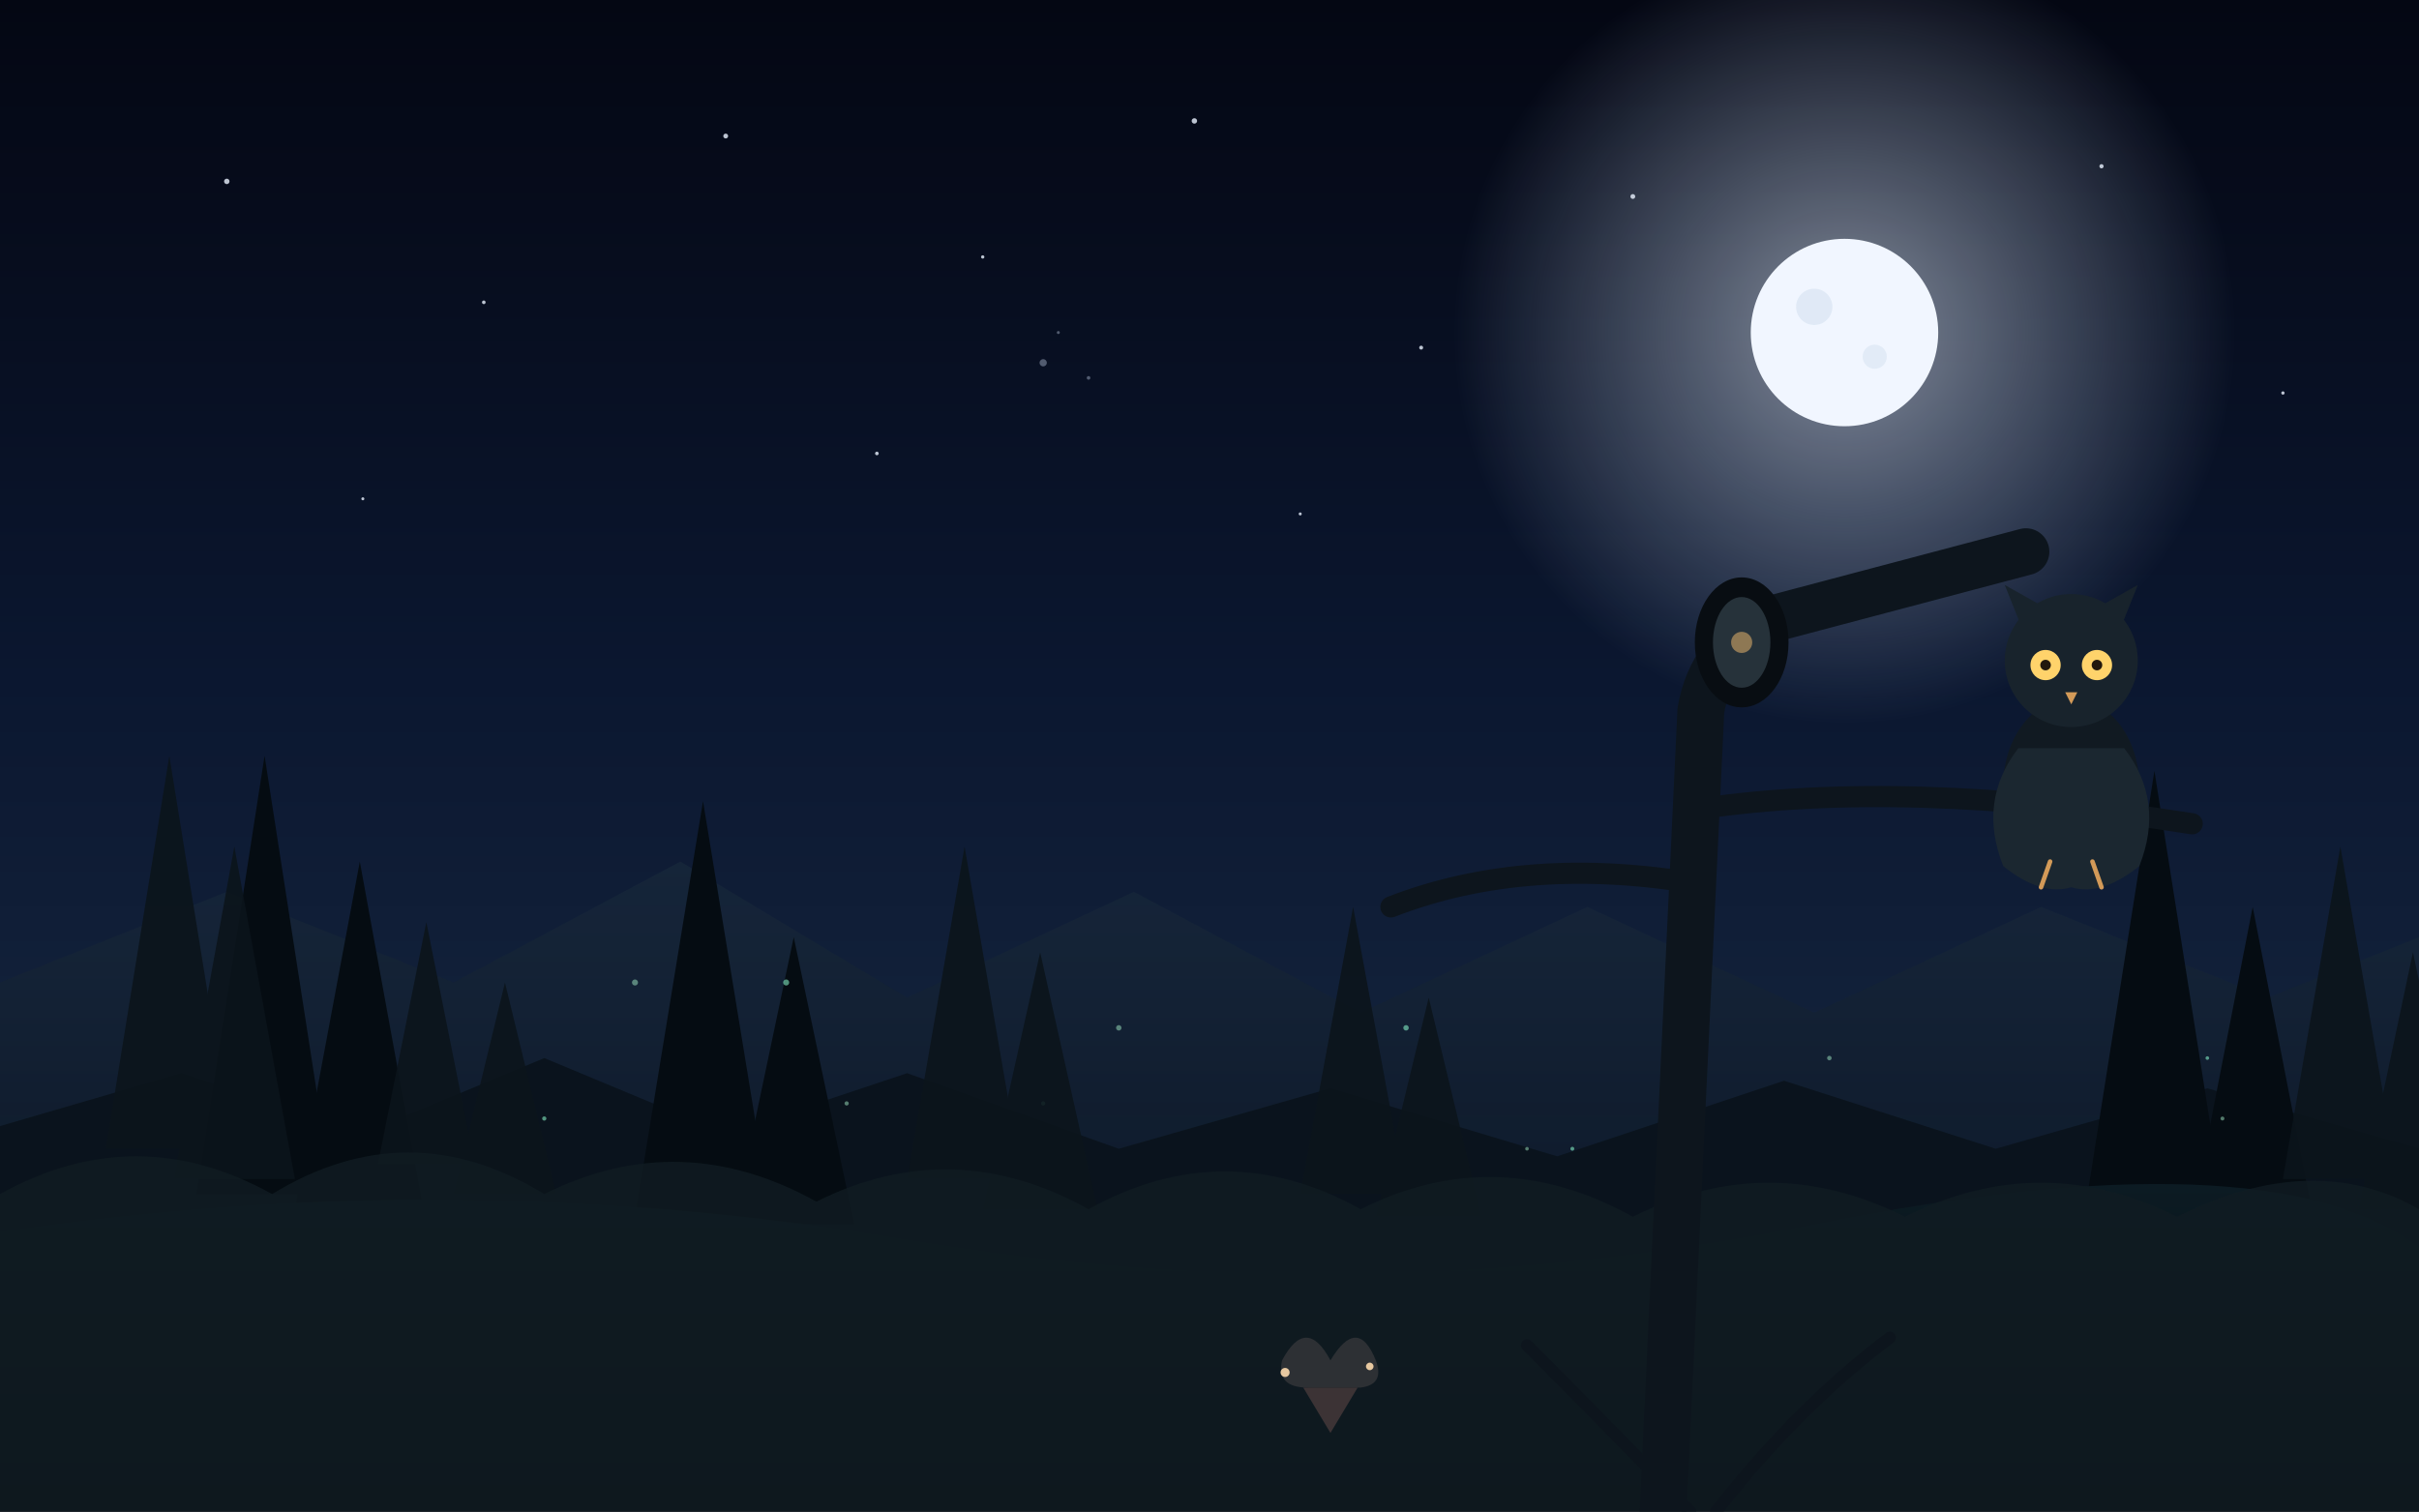
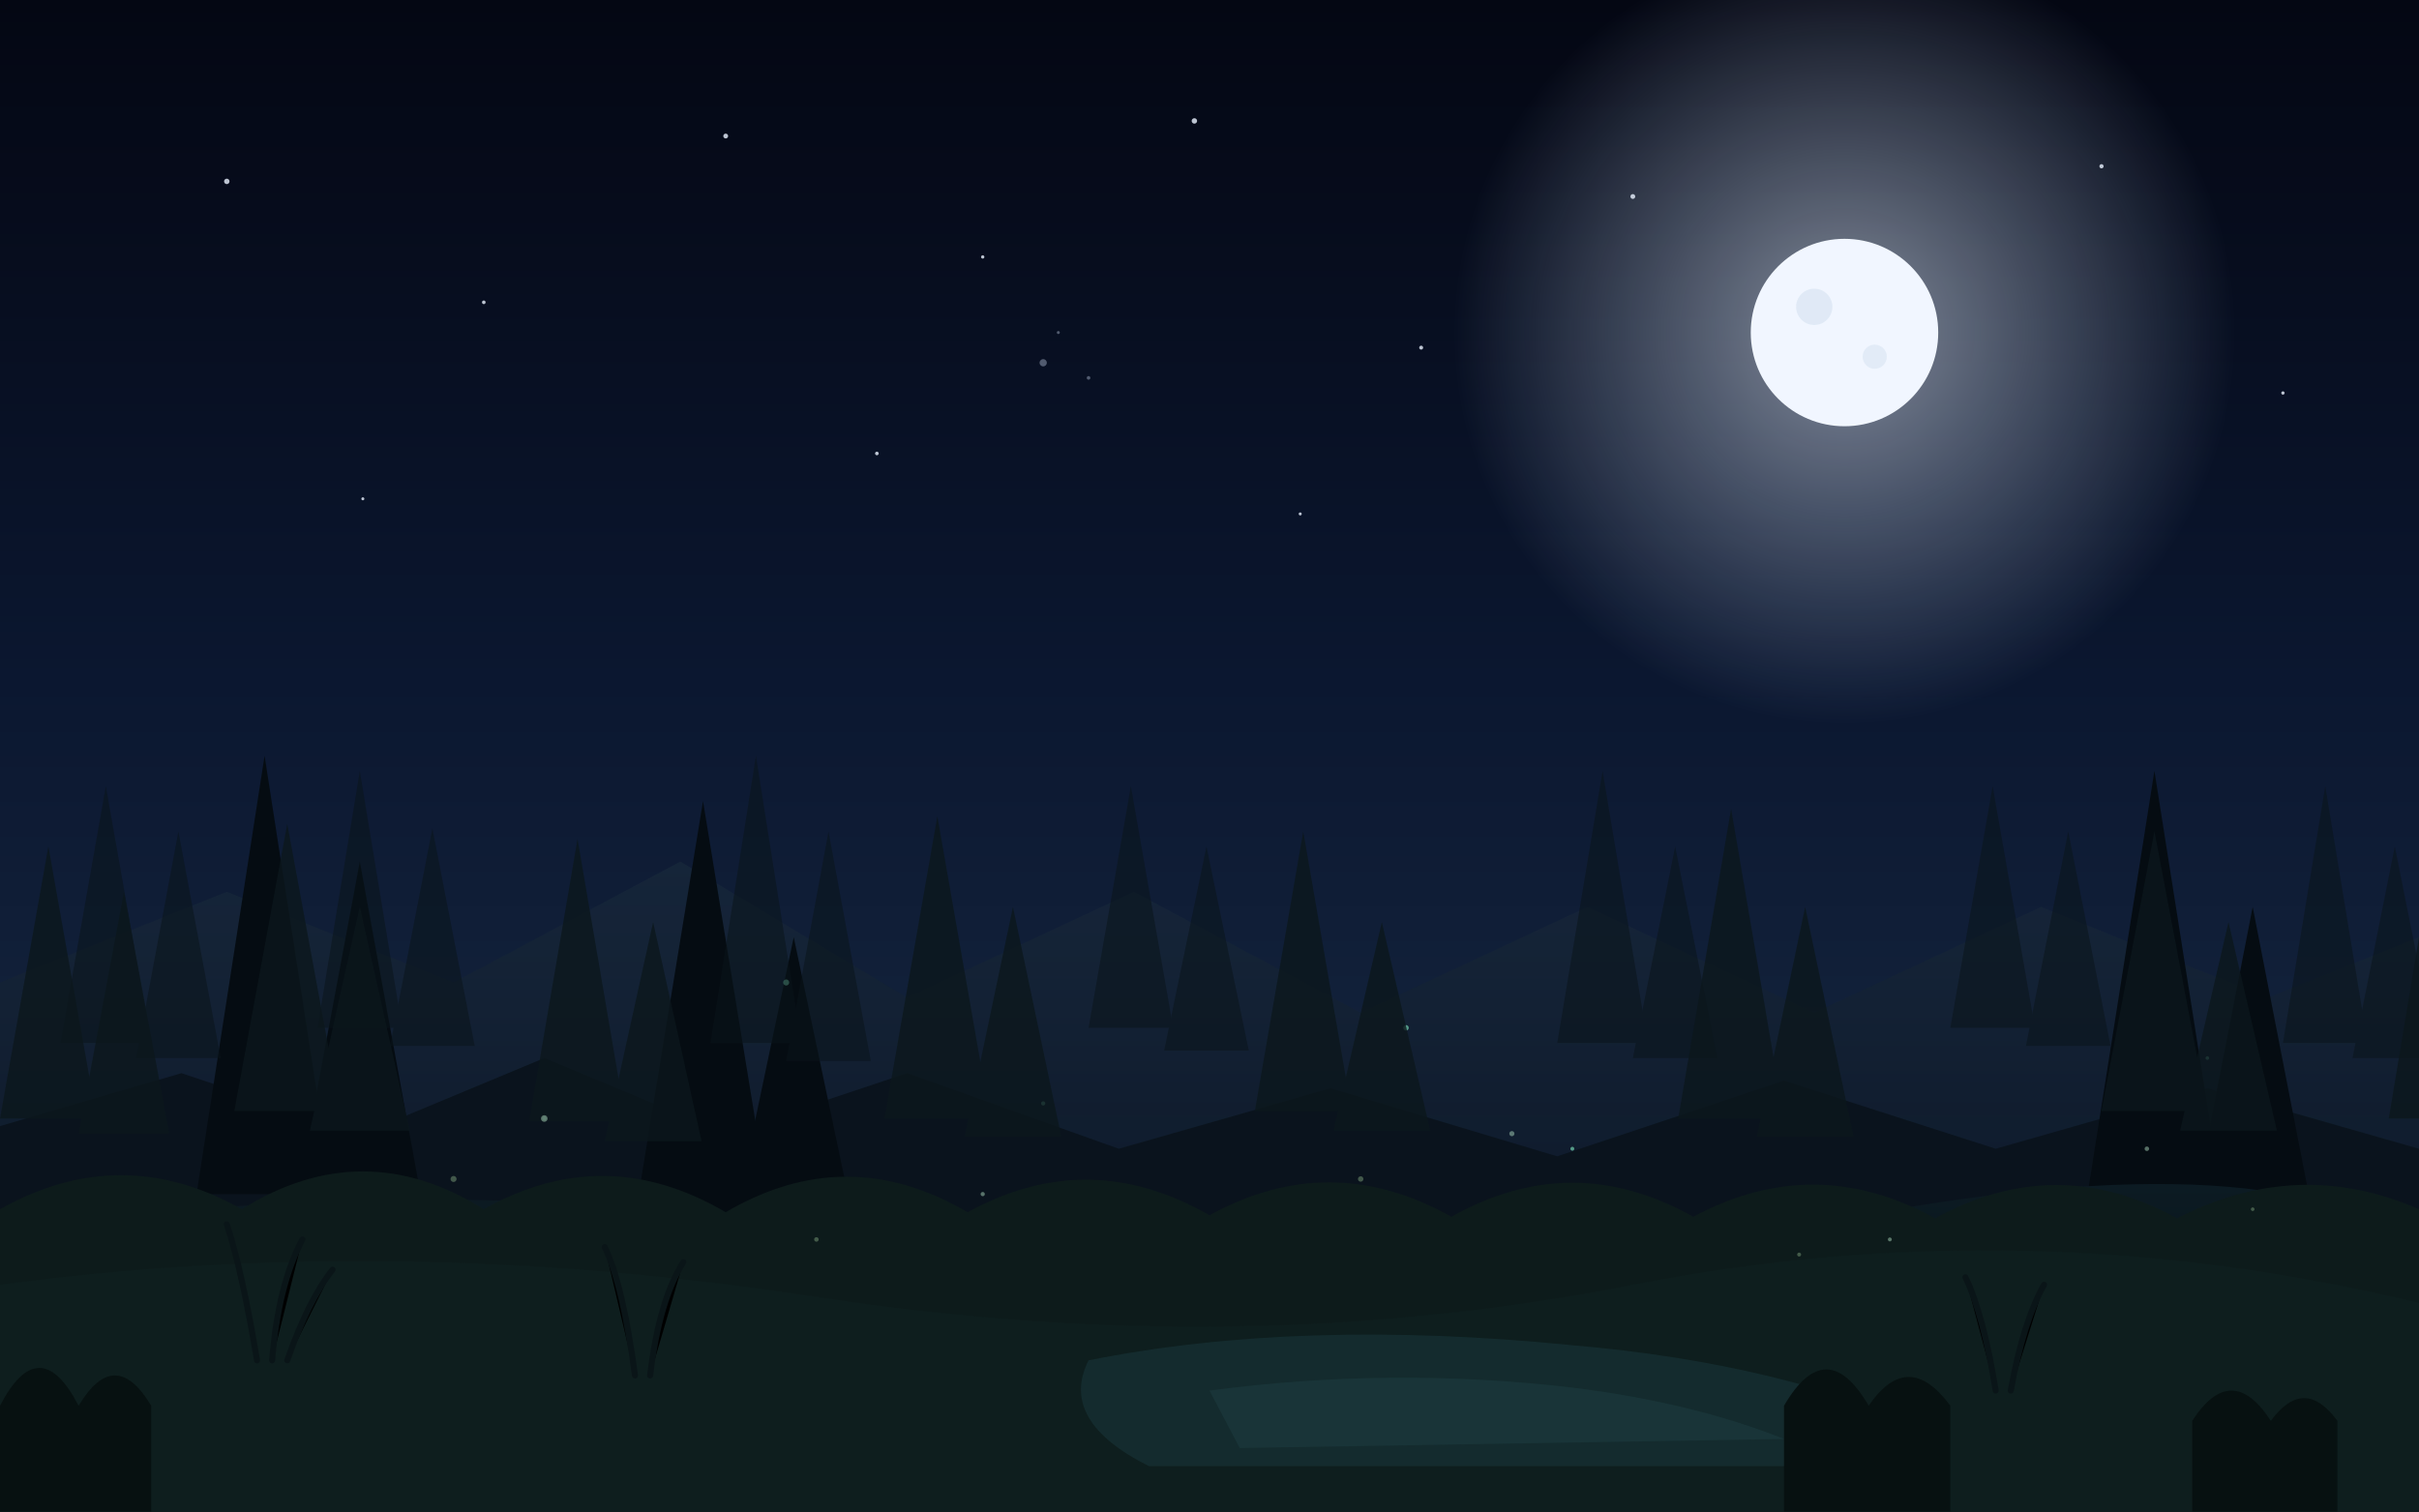
<svg xmlns="http://www.w3.org/2000/svg" viewBox="0 0 1600 1000" preserveAspectRatio="xMidYMid slice">
  <defs>
    <linearGradient id="nightSky" x1="0" y1="0" x2="0" y2="1">
      <stop offset="0" stop-color="#040713" />
      <stop offset=".45" stop-color="#0b1730" />
      <stop offset=".75" stop-color="#14243d" />
      <stop offset="1" stop-color="#0a101d" />
    </linearGradient>
    <radialGradient id="moonGlow" cx="50%" cy="50%" r="50%">
      <stop offset="0" stop-color="#e9f2ff" stop-opacity=".55" />
      <stop offset="1" stop-color="#cfe2ff" stop-opacity="0" />
    </radialGradient>
    <linearGradient id="nightHill" x1="0" y1="0" x2="0" y2="1">
      <stop offset="0" stop-color="#16263a" />
      <stop offset="1" stop-color="#080f1b" />
    </linearGradient>
    <linearGradient id="nightMeadow" x1="0" y1="0" x2="0" y2="1">
      <stop offset="0" stop-color="#0c1b23" />
      <stop offset="1" stop-color="#050a10" />
    </linearGradient>
  </defs>
  <rect width="1600" height="1000" fill="url(#nightSky)" />
  <circle cx="1220" cy="220" r="260" fill="url(#moonGlow)" />
  <circle cx="1220" cy="220" r="62" fill="#f1f6ff" />
  <circle cx="1200" cy="203" r="12" fill="#d8e4f2" opacity=".7" />
  <circle cx="1240" cy="236" r="8" fill="#d8e4f2" opacity=".6" />
  <g fill="#eaf2ff" opacity=".8">
    <circle cx="150" cy="120" r="1.8" />
    <circle cx="320" cy="200" r="1.2" />
    <circle cx="480" cy="90" r="1.6" />
    <circle cx="650" cy="170" r="1.1" />
    <circle cx="790" cy="80" r="1.8" />
    <circle cx="940" cy="230" r="1.3" />
    <circle cx="1080" cy="130" r="1.6" />
    <circle cx="1390" cy="110" r="1.4" />
    <circle cx="1510" cy="260" r="1.1" />
    <circle cx="240" cy="330" r="1" />
    <circle cx="580" cy="300" r="1.2" />
    <circle cx="860" cy="340" r="1" />
  </g>
  <g fill="#dbe9ff" opacity=".35">
    <circle cx="690" cy="240" r="2.4" />
    <circle cx="720" cy="250" r="1.2" />
    <circle cx="700" cy="220" r="1" />
  </g>
  <path fill="url(#nightHill)" opacity=".9" d="M0 650 L150 590 L300 650 L450 570 L600 660 L750 590 L900 670 L1050 600 L1200 670 L1350 600 L1500 660 L1600 620 L1600 1000 L0 1000Z" />
  <path fill="#09131c" opacity=".95" d="M0 745 L120 710 L240 750 L360 700 L480 750 L600 710 L740 760 L880 720 L1030 765 L1180 715 L1320 760 L1460 720 L1600 760 L1600 1000 L0 1000Z" />
  <g fill="#050c12">
    <path d="M130 790 L175 500 L220 790Z" />
    <path d="M195 800 L238 570 L280 800Z" />
    <path d="M420 805 L465 530 L510 805Z" />
    <path d="M485 810 L525 620 L565 810Z" />
    <path d="M1380 795 L1425 510 L1470 795Z" />
    <path d="M1450 805 L1490 600 L1530 805Z" />
  </g>
  <path fill="url(#nightMeadow)" d="M0 815 Q300 770 600 820 T1200 810 T1600 825 L1600 1000 L0 1000Z" />
  <g fill="#8dffcf" opacity=".55">
    <circle cx="520" cy="650" r="2" />
    <circle cx="690" cy="730" r="1.4" />
    <circle cx="930" cy="680" r="1.8" />
    <circle cx="1040" cy="760" r="1.3" />
    <circle cx="360" cy="740" r="1.4" />
    <circle cx="1460" cy="700" r="1.2" />
  </g>
  <g>
-     <g fill="#0b141b" opacity=".9">
-       <path d="M70 760 L112 500 L154 760Z" />
-       <path d="M115 780 L155 560 L195 780Z" />
-       <path d="M250 770 L282 610 L314 770Z" />
-       <path d="M300 790 L334 650 L368 790Z" />
-       <path d="M600 780 L638 560 L676 780Z" />
-       <path d="M650 800 L688 630 L726 800Z" />
-       <path d="M860 790 L895 600 L930 790Z" />
-       <path d="M910 805 L945 660 L980 805Z" />
-       <path d="M1510 780 L1548 560 L1586 780Z" />
-       <path d="M1560 800 L1596 630 L1632 800Z" />
+     <g fill="#0a141a" opacity=".55">
+       <path d="M40 690 L70 520 L100 690Z" />
+       <path d="M90 700 L118 550 L146 700Z" />
+       <path d="M210 680 L238 510 L266 680Z" />
+       <path d="M258 692 L286 548 L314 692Z" />
+       <path d="M470 690 L500 500 L530 690Z" />
+       <path d="M520 702 L548 550 L576 702Z" />
+       <path d="M720 680 L748 520 L776 680Z" />
+       <path d="M770 695 L798 560 L826 695Z" />
+       <path d="M1030 690 L1060 510 L1090 690Z" />
+       <path d="M1080 700 L1108 560 L1136 700Z" />
+       <path d="M1290 680 L1318 520 L1346 680Z" />
+       <path d="M1340 692 L1368 550 L1396 692Z" />
+       <path d="M1510 690 L1538 520 L1566 690Z" />
+       <path d="M1556 700 L1584 560 L1612 700Z" />
    </g>
-     <g fill="#101c22" opacity=".8">
-       <path d="M0 790 Q90 740 180 790 Q270 735 360 790 Q450 745 540 795 Q630 750 720 800 Q810 750 900 800 Q990 755 1080 805 Q1170 760 1260 805 Q1350 760 1440 805 Q1530 760 1600 800 L1600 1000 L0 1000Z" />
-       <path d="M0 850 Q120 810 240 850 Q360 815 480 855 Q600 820 720 860 Q840 825 960 862 Q1080 830 1200 865 Q1320 830 1440 862 Q1560 835 1600 850 L1600 1000 L0 1000Z" />
+     <g fill="#0b171c" opacity=".8">
+       <path d="M0 740 L32 560 L64 740Z" />
+       <path d="M52 750 L82 590 L112 750Z" />
+       <path d="M155 735 L190 545 L225 735Z" />
+       <path d="M205 748 L238 600 L271 748Z" />
+       <path d="M350 742 L382 555 L414 742Z" />
+       <path d="M400 755 L432 610 L464 755Z" />
+       <path d="M585 740 L620 540 L655 740Z" />
+       <path d="M638 752 L670 600 L702 752Z" />
+       <path d="M830 735 L862 550 L894 735Z" />
+       <path d="M882 748 L914 610 L946 748Z" />
+       <path d="M1110 740 L1145 535 L1180 740Z" />
+       <path d="M1162 752 L1194 600 L1226 752Z" />
+       <path d="M1390 735 L1425 550 L1460 735Z" />
+       <path d="M1442 748 L1474 610 L1506 748Z" />
+       <path d="M1580 740 L1610 560 L1640 740Z" />
    </g>
-     <g>
-       <path d="M1100 1000 L1125 470 Q1132 430 1170 410 L1340 365" stroke="#0d151d" stroke-width="31" fill="none" stroke-linecap="round" />
-       <path d="M1125 535 Q1260 515 1450 545 M1125 585 Q1010 565 920 600" stroke="#0d151d" stroke-width="14" fill="none" stroke-linecap="round" />
-       <path d="M1118 1000 Q1060 940 1010 890 M1135 1000 Q1190 930 1250 885" stroke="#0d151d" stroke-width="8" fill="none" stroke-linecap="round" />
-       <ellipse cx="1152" cy="425" rx="31" ry="43" fill="#080d12" />
-       <ellipse cx="1152" cy="425" rx="19" ry="30" fill="#26323a" />
-       <circle cx="1152" cy="425" r="7" fill="#e4b06a" opacity=".55" />
-       <g transform="translate(1370 475)">
-         <ellipse cx="0" cy="45" rx="45" ry="58" fill="#111a22" />
-         <path d="M-35 20 Q-62 55 -45 98 Q-20 118 0 112 Q20 118 45 98 Q62 55 35 20Z" fill="#1b2730" />
-         <circle cx="0" cy="-38" r="44" fill="#18232c" />
-         <path d="M-32 -58 L-44 -88 L-12 -70Z M32 -58 L44 -88 L12 -70Z" fill="#18232c" />
-         <circle cx="-17" cy="-35" r="10" fill="#ffd36b" />
-         <circle cx="17" cy="-35" r="10" fill="#ffd36b" />
-         <circle cx="-17" cy="-35" r="3.5" fill="#22170d" />
-         <circle cx="17" cy="-35" r="3.5" fill="#22170d" />
-         <path d="M-4 -17 L0 -9 L4 -17Z" fill="#d39a58" />
-         <path d="M-14 95 L-20 112 M14 95 L20 112" stroke="#d39a58" stroke-width="3" stroke-linecap="round" />
-       </g>
-       <g fill="#2d3034">
-         <path d="M880 900 Q864 870 848 900 Q844 918 865 918 L900 918 Q916 916 910 900 Q898 870 880 900Z" />
-         <path d="M862 918 L880 948 L898 918Z" fill="#3c3335" />
-         <circle cx="850" cy="908" r="3" fill="#e7c8a0" />
-         <circle cx="906" cy="904" r="2.5" fill="#e7c8a0" />
-       </g>
+     <g fill="#0d1b1b">
+       <path d="M0 800 Q80 755 160 800 Q240 750 320 800 Q400 755 480 802 Q560 755 640 802 Q720 758 800 804 Q880 760 960 805 Q1040 760 1120 805 Q1200 762 1280 806 Q1360 762 1440 806 Q1520 765 1600 800 L1600 1000 L0 1000Z" />
+       <path d="M0 860 Q110 820 220 860 Q330 820 440 862 Q550 822 660 864 Q770 825 880 865 Q990 826 1100 866 Q1210 828 1320 866 Q1430 830 1540 866 Q1570 850 1600 852 L1600 1000 L0 1000Z" />
    </g>
-     <g fill="#9fe7c2" opacity=".5">
-       <circle cx="420" cy="650" r="2" />
-       <circle cx="560" cy="730" r="1.4" />
-       <circle cx="740" cy="680" r="1.8" />
-       <circle cx="1010" cy="760" r="1.2" />
-       <circle cx="1210" cy="700" r="1.5" />
-       <circle cx="1470" cy="740" r="1.3" />
+     <path fill="#0e1e1e" d="M0 850 Q260 815 540 858 T1080 850 T1600 862 L1600 1000 L0 1000Z" />
+     <path fill="#173337" opacity=".65" d="M720 900 Q860 872 1040 890 Q1180 902 1280 948 L1260 970 L760 970 Q700 940 720 900Z" />
+     <path fill="#21464a" opacity=".35" d="M800 920 Q920 904 1040 918 Q1120 928 1180 952 L820 958Z" />
+     <g fill="#071111">
+       <path d="M0 930 Q26 880 52 930 Q76 890 100 930 L100 1000 L0 1000Z" />
+       <path d="M1180 930 Q1208 882 1236 930 Q1262 892 1290 930 L1290 1000 L1180 1000Z" />
+       <path d="M1450 940 Q1476 900 1502 940 Q1524 910 1546 940 L1546 1000 L1450 1000Z" />
+     </g>
+     <g stroke="#0a1518" stroke-width="4" stroke-linecap="round">
+       <path d="M170 900 Q160 840 150 810 M180 900 Q184 850 200 820 M190 900 Q204 860 220 840" />
+       <path d="M420 910 Q412 850 400 825 M430 910 Q436 860 452 835" />
+       <path d="M1320 920 Q1312 870 1300 845 M1330 920 Q1338 875 1352 850" />
+     </g>
+     <g fill="#6f8f70" opacity=".55">
+       <circle cx="300" cy="780" r="2" />
+       <circle cx="540" cy="820" r="1.5" />
+       <circle cx="900" cy="780" r="1.8" />
+       <circle cx="1190" cy="830" r="1.3" />
+       <circle cx="1490" cy="800" r="1.2" />
+     </g>
+     <g fill="#b7e6c8" opacity=".45">
+       <circle cx="360" cy="740" r="2.2" />
+       <circle cx="650" cy="790" r="1.4" />
+       <circle cx="1000" cy="750" r="1.7" />
+       <circle cx="1250" cy="820" r="1.3" />
+       <circle cx="1420" cy="760" r="1.5" />
    </g>
  </g>
</svg>
